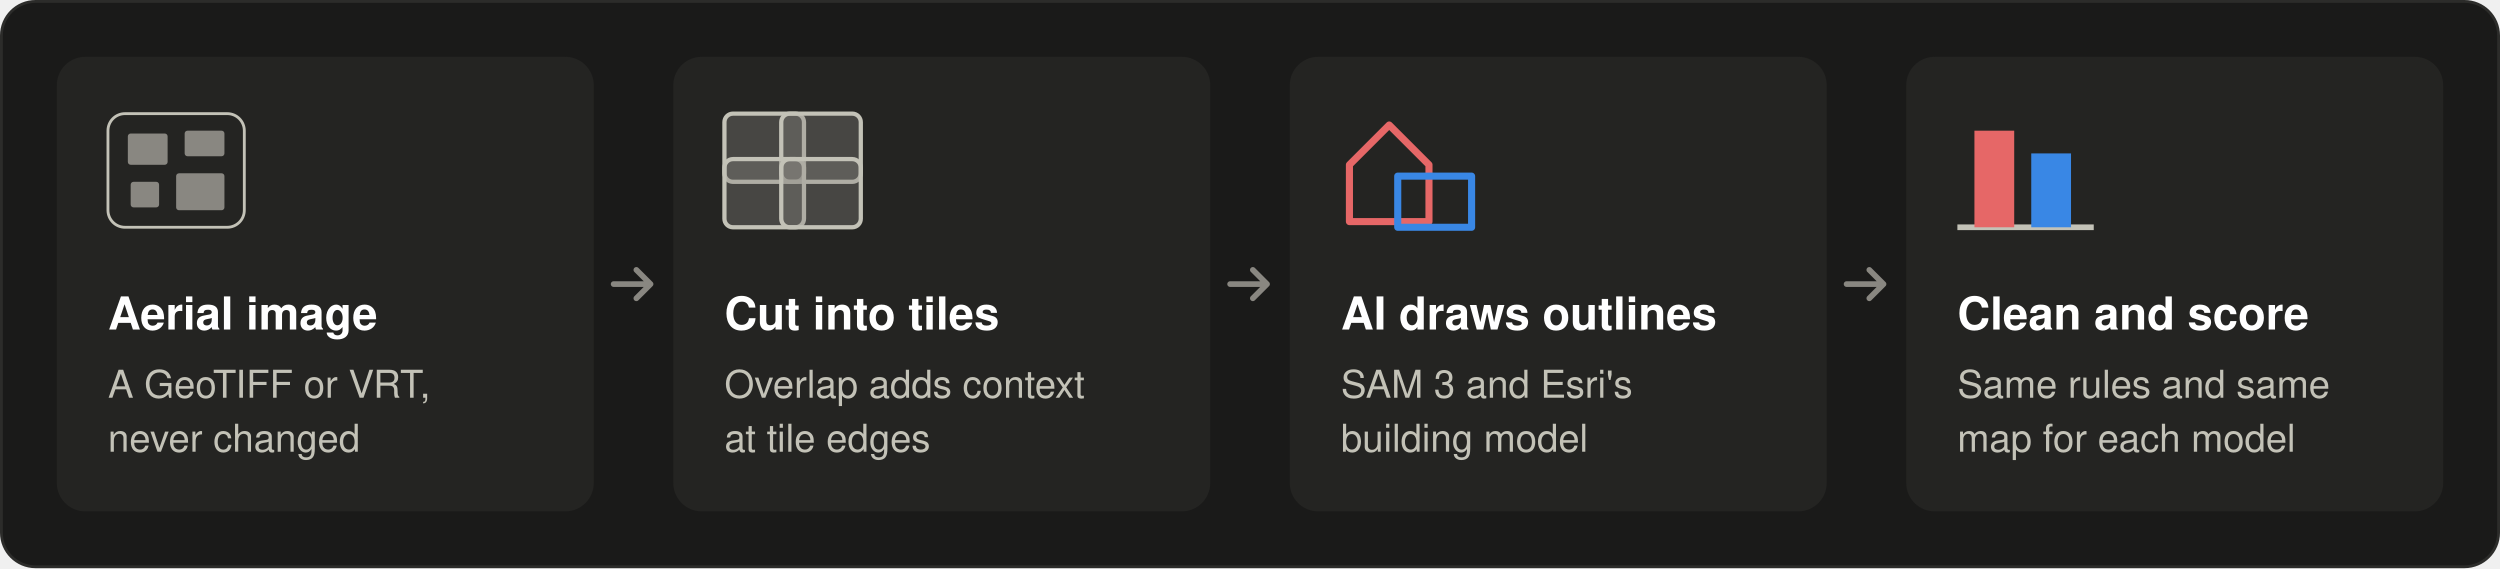
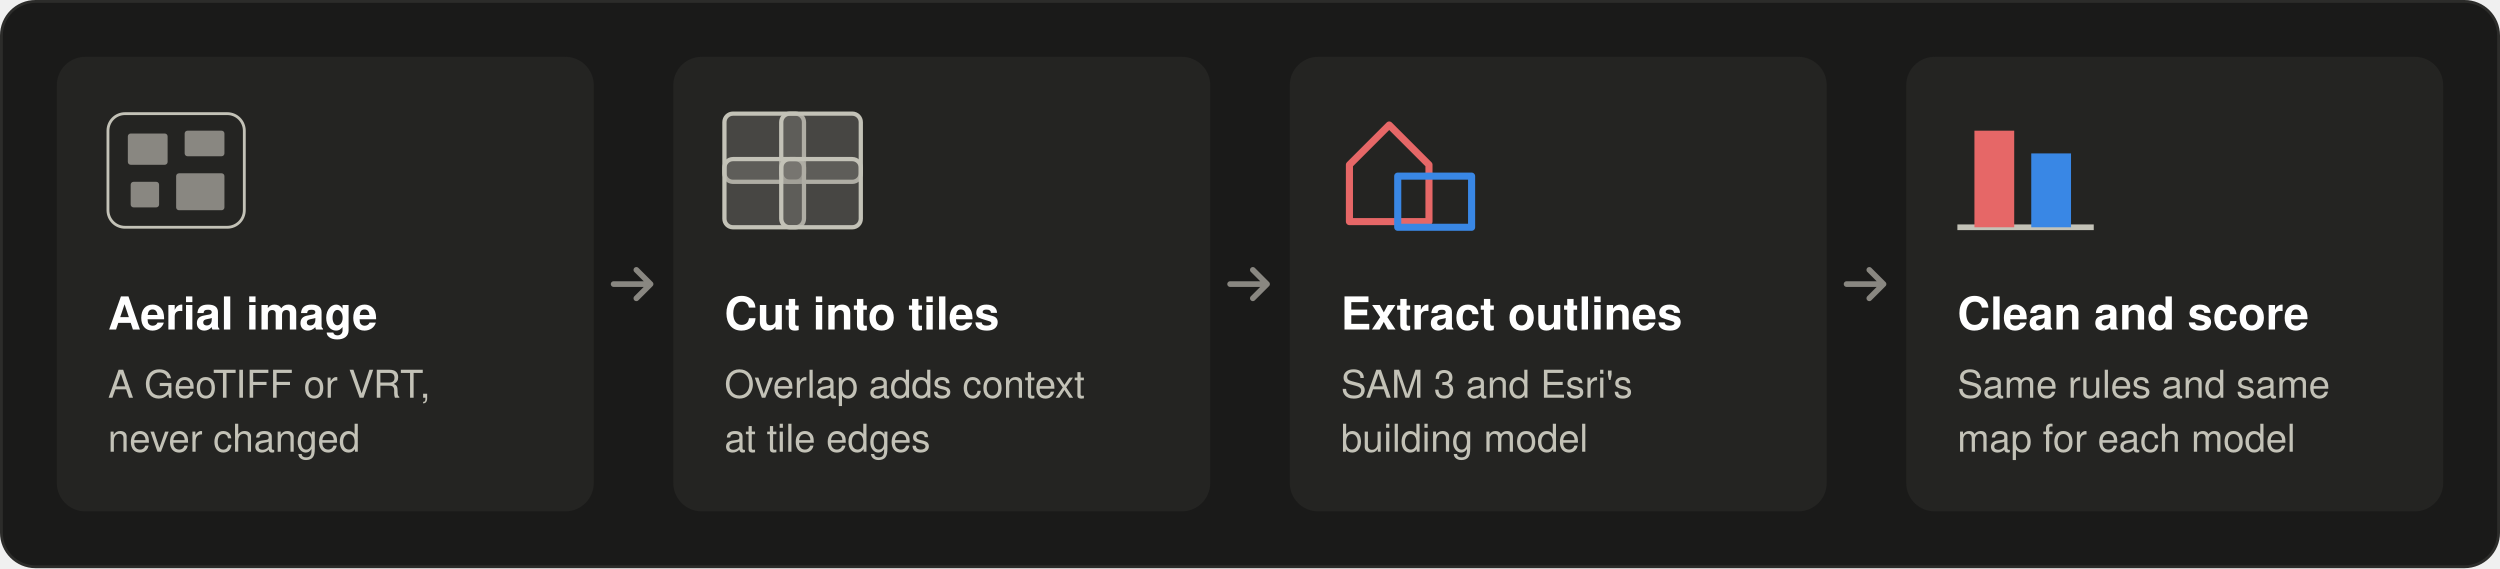
<svg xmlns="http://www.w3.org/2000/svg" width="880" height="200" viewBox="0 0 880 200" font-family="-apple-system, BlinkMacSystemFont, 'Segoe UI', Helvetica, Arial, sans-serif">
  <rect x="0.5" y="0.5" width="879" height="199" rx="12" fill="#1a1a19" stroke="#2c2c2a" />
  <rect x="20" y="20" width="189" height="160" rx="10" fill="#242422" />
  <rect x="38" y="40" width="48" height="40" rx="6" fill="none" stroke="#c3c2b7" stroke-width="1" />
  <rect x="45" y="47" width="14" height="11" rx="1" fill="#898781" />
  <rect x="65" y="46" width="14" height="9" rx="1" fill="#898781" />
  <rect x="46" y="64" width="10" height="9" rx="1" fill="#898781" />
  <rect x="62" y="61" width="17" height="13" rx="1" fill="#898781" />
  <text x="38" y="116" font-size="16" font-weight="700" text-anchor="start" fill="#ffffff">Aerial image</text>
  <text x="38" y="140" font-size="13.5" font-weight="400" text-anchor="start" fill="#c3c2b7">A GeoTIFF or VRT,</text>
  <text x="38" y="159" font-size="13.5" font-weight="400" text-anchor="start" fill="#c3c2b7">never changed</text>
  <path d="M216.0 100.0h13m-5 -5l5 5l-5 5" fill="none" stroke="#898781" stroke-width="2" stroke-linejoin="round" stroke-linecap="round" />
  <rect x="237" y="20" width="189" height="160" rx="10" fill="#242422" />
  <rect x="255.0" y="40" width="28" height="24" rx="3" fill="#898781" fill-opacity="0.35" stroke="#c3c2b7" stroke-width="1.5" />
  <rect x="275.0" y="40" width="28" height="24" rx="3" fill="#898781" fill-opacity="0.35" stroke="#c3c2b7" stroke-width="1.5" />
  <rect x="255.0" y="56" width="28" height="24" rx="3" fill="#898781" fill-opacity="0.35" stroke="#c3c2b7" stroke-width="1.5" />
  <rect x="275.0" y="56" width="28" height="24" rx="3" fill="#898781" fill-opacity="0.35" stroke="#c3c2b7" stroke-width="1.5" />
  <text x="255" y="116" font-size="16" font-weight="700" text-anchor="start" fill="#ffffff">Cut into tiles</text>
  <text x="255" y="140" font-size="13.5" font-weight="400" text-anchor="start" fill="#c3c2b7">Overlap adds context</text>
  <text x="255" y="159" font-size="13.5" font-weight="400" text-anchor="start" fill="#c3c2b7">at tile edges</text>
  <path d="M433.0 100.0h13m-5 -5l5 5l-5 5" fill="none" stroke="#898781" stroke-width="2" stroke-linejoin="round" stroke-linecap="round" />
  <rect x="454" y="20" width="189" height="160" rx="10" fill="#242422" />
  <path d="M475.0 58l14 -14l14 14v20h-28z" fill="none" stroke="#e66767" stroke-width="2.5" stroke-linejoin="round" stroke-linecap="round" />
  <path d="M492.0 62h26v18h-26z" fill="none" stroke="#3987e5" stroke-width="2.5" stroke-linejoin="round" stroke-linecap="round" />
-   <text x="472" y="116" font-size="16" font-weight="700" text-anchor="start" fill="#ffffff">AI draws outlines</text>
+   <text x="472" y="116" font-size="16" font-weight="700" text-anchor="start" fill="#ffffff">Extract outlines</text>
  <text x="472" y="140" font-size="13.5" font-weight="400" text-anchor="start" fill="#c3c2b7">SAM 3 and Esri's</text>
  <text x="472" y="159" font-size="13.5" font-weight="400" text-anchor="start" fill="#c3c2b7">building model</text>
  <path d="M650.0 100.0h13m-5 -5l5 5l-5 5" fill="none" stroke="#898781" stroke-width="2" stroke-linejoin="round" stroke-linecap="round" />
  <rect x="671" y="20" width="189" height="160" rx="10" fill="#242422" />
  <line x1="689" y1="80" x2="737" y2="80" stroke="#c3c2b7" stroke-width="2" />
  <rect x="695" y="46" width="14" height="34" rx="0" fill="#e66767" />
  <rect x="715" y="54" width="14" height="26" rx="0" fill="#3987e5" />
  <text x="689" y="116" font-size="16" font-weight="700" text-anchor="start" fill="#ffffff">Clean and score</text>
  <text x="689" y="140" font-size="13.5" font-weight="400" text-anchor="start" fill="#c3c2b7">Same rules and same</text>
  <text x="689" y="159" font-size="13.5" font-weight="400" text-anchor="start" fill="#c3c2b7">map for each model</text>
</svg>
